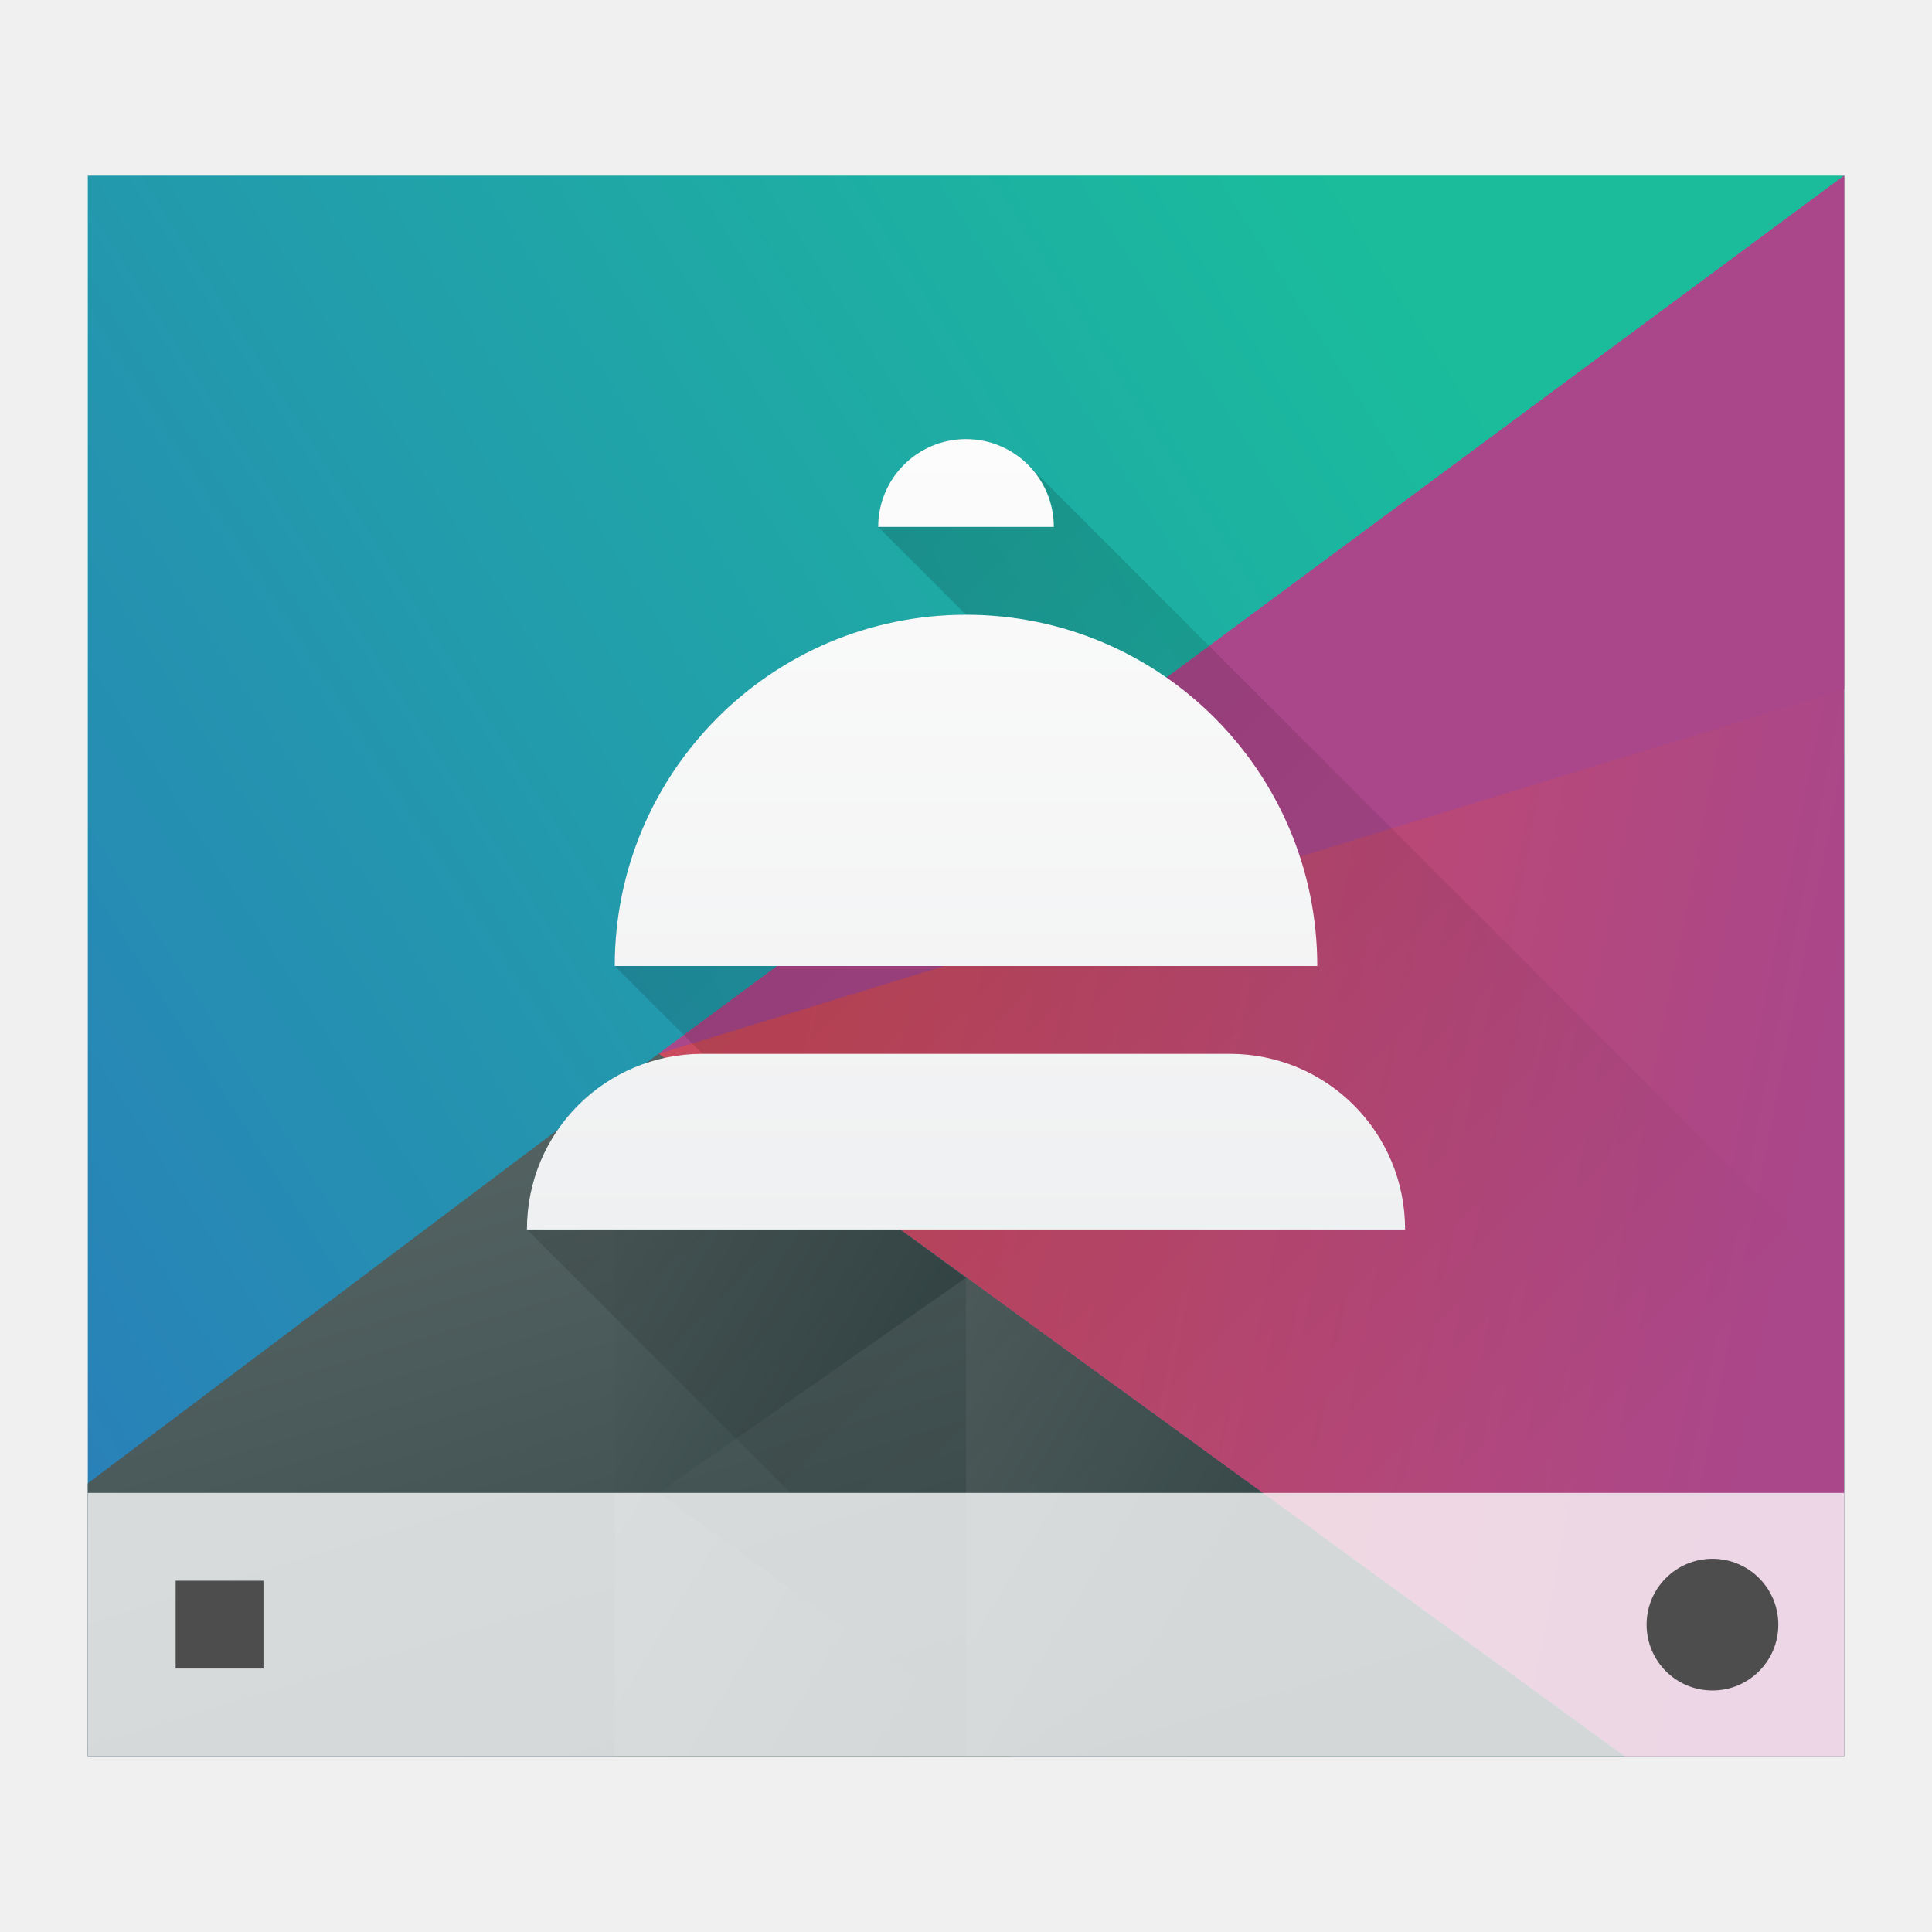
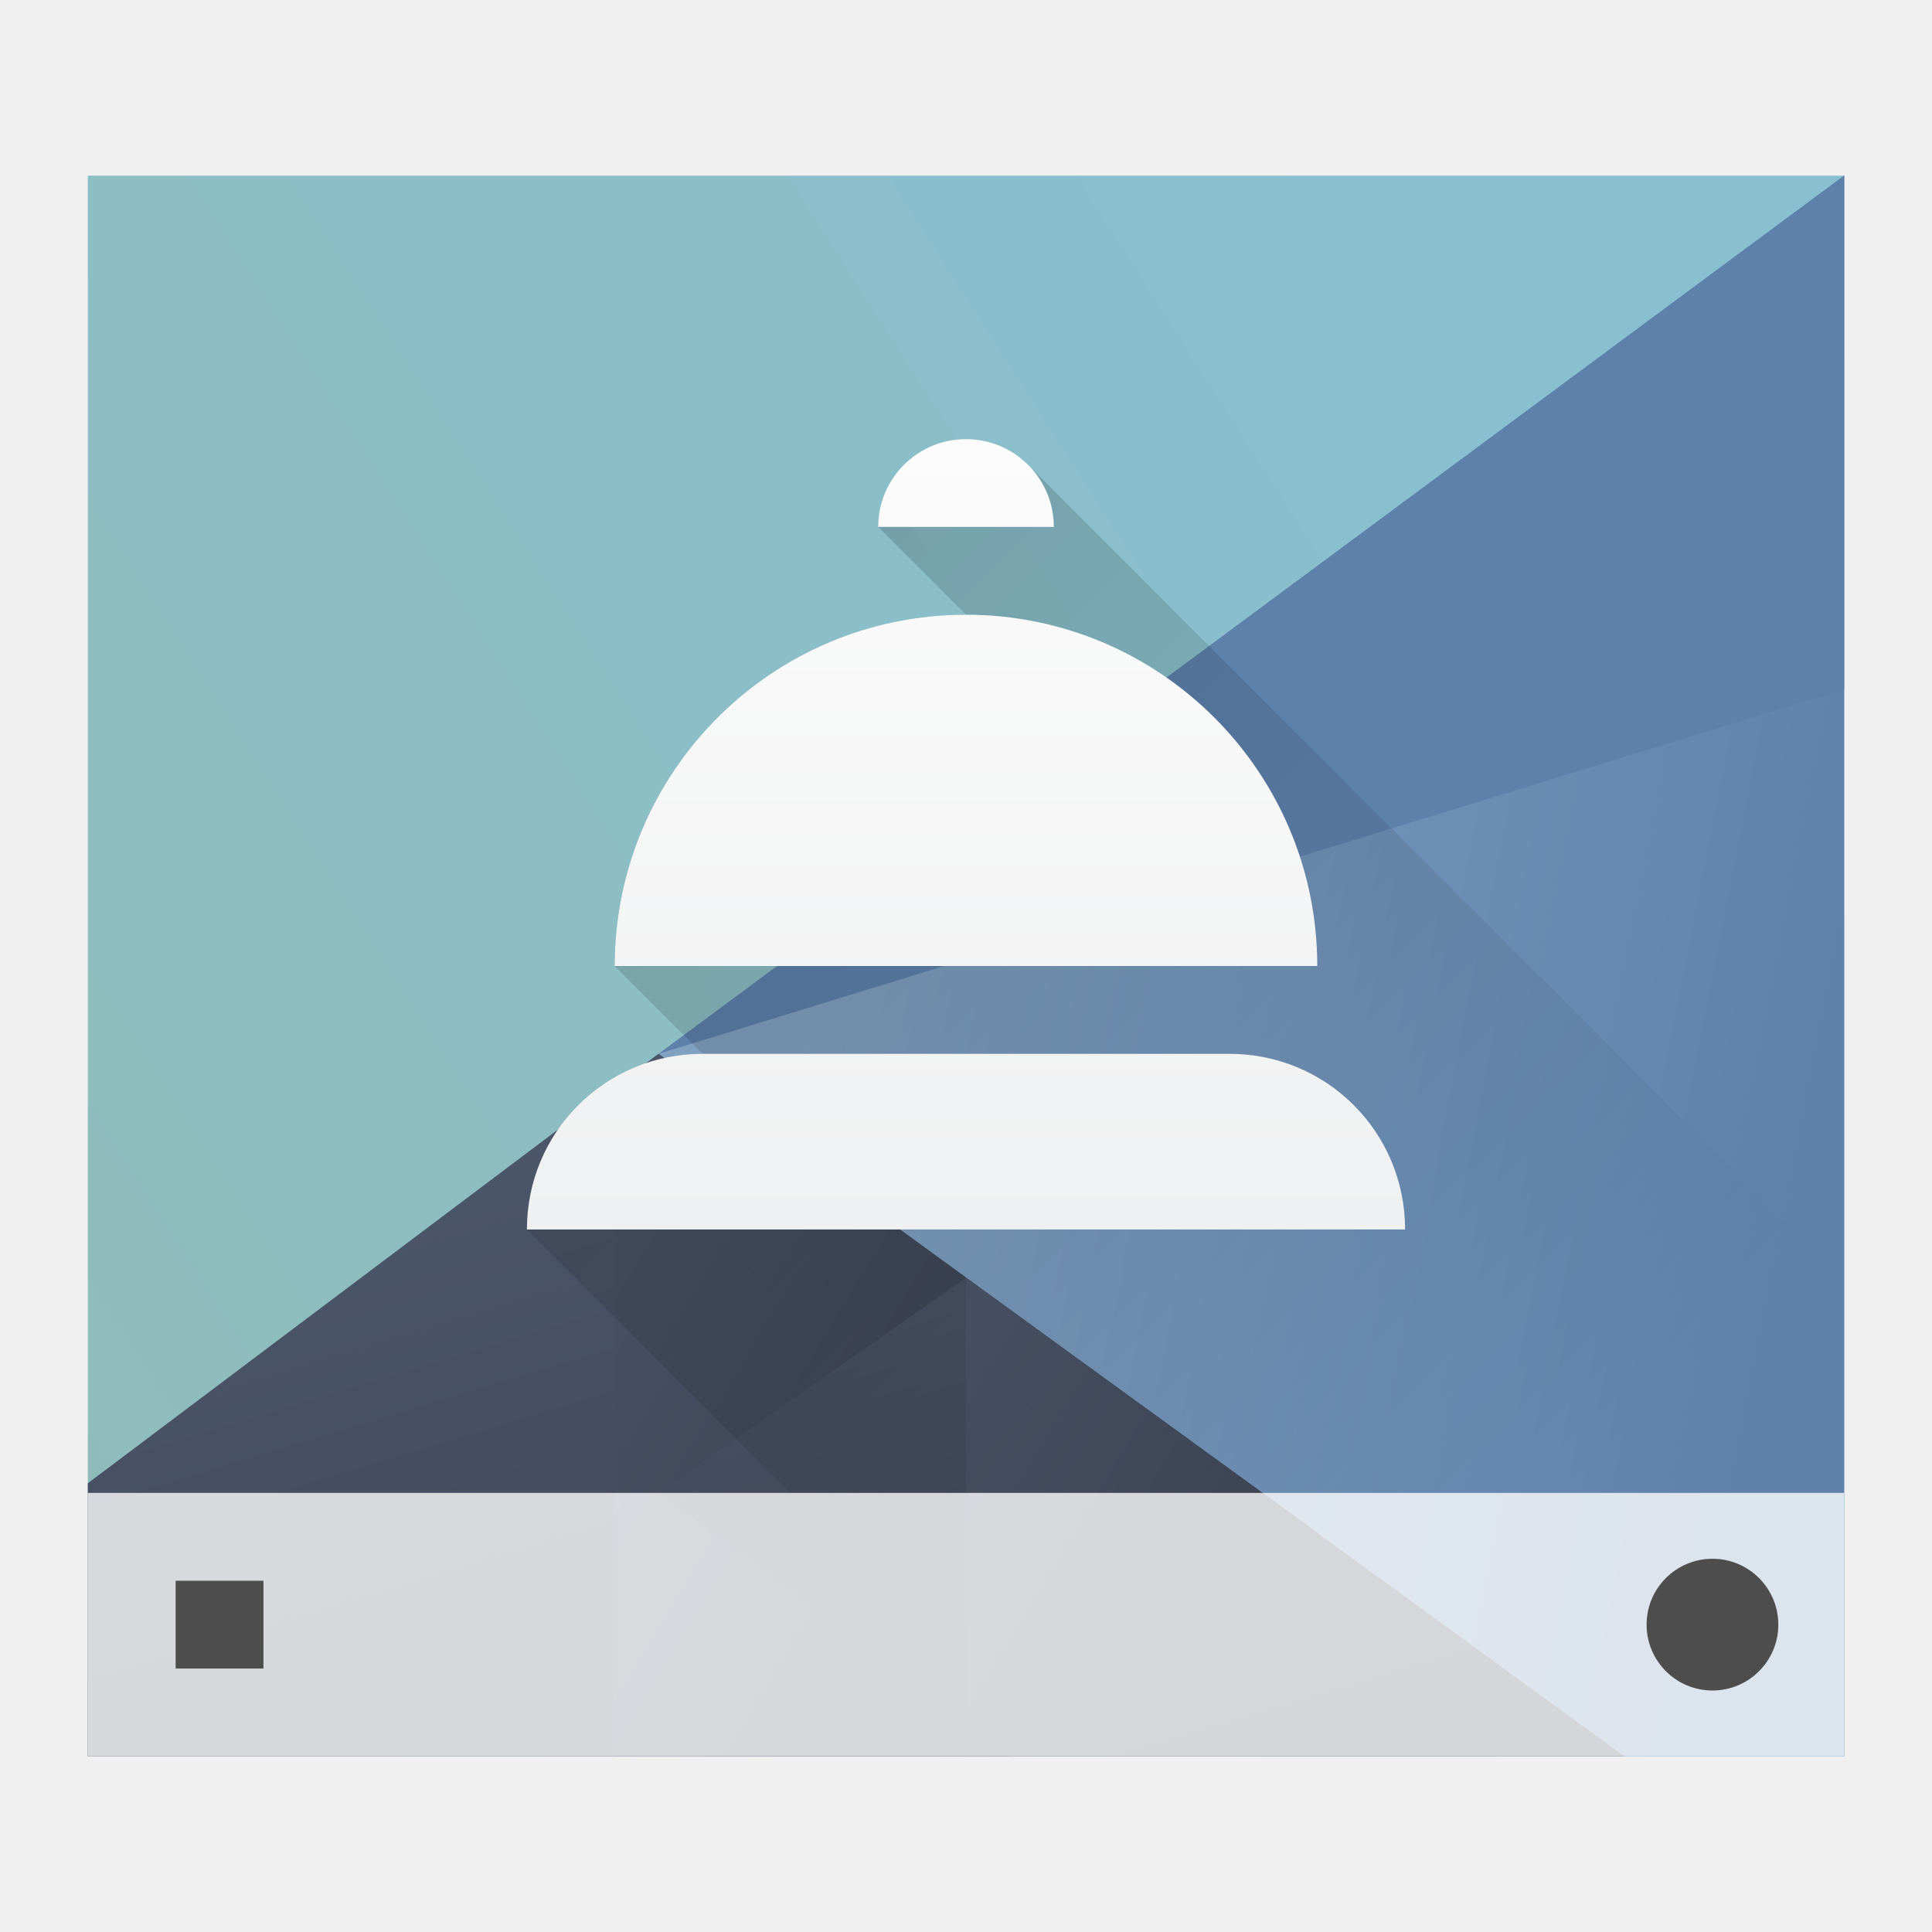
<svg xmlns="http://www.w3.org/2000/svg" xmlns:xlink="http://www.w3.org/1999/xlink" height="22" width="22">
  <linearGradient id="a" gradientUnits="userSpaceOnUse" x1="6" x2="6" y1="14" y2="5">
    <stop offset="0" stop-color="#eff0f1" />
    <stop offset="1" stop-color="#fcfcfc" />
  </linearGradient>
  <linearGradient id="b" gradientUnits="userSpaceOnUse" x1="6" x2="18" y1="5" y2="17">
    <stop offset="0" />
    <stop offset="1" stop-opacity="0" />
  </linearGradient>
  <linearGradient id="c" gradientTransform="matrix(1 0 0 1.028572 -.00001 -14.39473)" gradientUnits="userSpaceOnUse" x1="418.17" x2="384.571" y1="503.079" y2="531.458">
-     <stop offset="0" stop-color="#1abc9c" />
-     <stop offset="1" stop-color="#2980b9" />
+     <stop offset="0" stop-color="#88c0d0" />
+     <stop offset="1" stop-color="#8fbcbb" />
  </linearGradient>
  <linearGradient id="d" gradientUnits="userSpaceOnUse" x1="29.851" x2="54.318" y1="22.349" y2="28.506">
-     <stop offset="0" stop-color="#cc4a5e" />
-     <stop offset="1" stop-color="#aa478a" />
+     <stop offset="0" stop-color="#81a1c1" />
+     <stop offset="1" stop-color="#5e81ac" />
  </linearGradient>
  <linearGradient id="e" gradientUnits="userSpaceOnUse" x1="24.394" x2="20.646" xlink:href="#f" y1="41.224" y2="25.343" />
  <linearGradient id="f">
-     <stop offset="0" stop-color="#334545" />
-     <stop offset="1" stop-color="#536161" />
+     <stop offset="0" stop-color="#3b4252" />
+     <stop offset="1" stop-color="#4c566a" />
  </linearGradient>
  <linearGradient id="g" gradientTransform="matrix(-1 0 0 1 839.1428 -40.00001)" gradientUnits="userSpaceOnUse" x1="430.571" x2="440.171" xlink:href="#f" y1="569.98" y2="562.499" />
  <linearGradient id="h" gradientTransform="matrix(-.4166665 0 0 .5347215 190.4047 -283.7805)" gradientUnits="userSpaceOnUse" x1="430.571" x2="440.171" xlink:href="#f" y1="569.98" y2="562.499" />
  <linearGradient id="i" gradientTransform="matrix(-.4166665 0 0 .5347215 194.4047 -286.3305)" gradientUnits="userSpaceOnUse" x1="430.571" x2="440.171" xlink:href="#f" y1="569.98" y2="562.499" />
  <g transform="matrix(.4166665 0 0 .5347215 -159.238 -267.3916)">
    <path d="m384.571 503.798v33.662h48v-33.662z" fill="url(#c)" stroke-width="1.106" />
    <g stroke-linecap="round">
      <g stroke-width="2">
        <path d="m56 6-29.7 17.143 24.2 13.714h5.5z" fill="url(#d)" transform="matrix(1.09091 0 0 1.09091 371.4805 497.2525)" />
        <path d="m26.3 23.143-14.3 8.383v5.331h38.5z" fill="url(#e)" transform="matrix(1.09091 0 0 1.09091 371.4805 497.2525)" />
        <path d="m408.571 527.268-8.4-4.769-1.2.711v8.64h1.2z" fill="url(#g)" />
      </g>
      <path d="m11 14.55v5.45h.5l3.5-2.55z" fill="url(#i)" stroke-width=".944" transform="matrix(2.400001 0 0 1.870132 382.1714 500.0578)" />
      <path d="m7 17v3h4v-.449l-3.5-2.551z" fill="url(#h)" stroke-width=".944" transform="matrix(2.400001 0 0 1.870132 382.1714 500.0578)" />
-       <path d="m400.171 522.499 32.4-18.701-0 10.94z" fill="#aa478a" stroke-width="2" />
+       <path d="m400.171 522.499 32.4-18.701-0 10.94z" fill="#5e81ac" stroke-width="2" />
    </g>
  </g>
  <g transform="matrix(.625 0 0 .625 -239.3571 -321.6238)">
    <path d="m384.571 541.798h32v4.8h-32z" fill="#fff" fill-opacity=".784" stroke-width="1.095" />
    <path d="m19.5 17.75a.75.75 0 0 0 -.75.75.75.75 0 0 0 .75.75.75.75 0 0 0 .75-.75.75.75 0 0 0 -.75-.75zm-17.5.25v1h1v-1z" fill="#4d4d4d" stroke-width=".75" transform="matrix(1.6 0 0 1.6 382.9714 514.5981)" />
  </g>
  <path d="m11 5c-.265 0-.52.105-.707.293-.188.188-.293.442-.293.707l1 1c-1.061 0-2.078.422-2.828 1.172-.75.75-1.172 1.767-1.172 2.828l1 1c-1.108 0-2 .892-2 2l3 3h12v-2.414l-9.293-9.293c-.188-.188-.442-.293-.707-.293z" fill="url(#b)" opacity=".2" />
  <path d="m11 5a1 1 0 0 0 -1 1h2a1 1 0 0 0 -1-1zm0 2a4 4 0 0 0 -4 4h8a4 4 0 0 0 -4-4zm-3 5c-1.108 0-2 .892-2 2h10c0-1.108-.892-2-2-2z" fill="url(#a)" stroke-linejoin="round" stroke-width="2" />
</svg>
